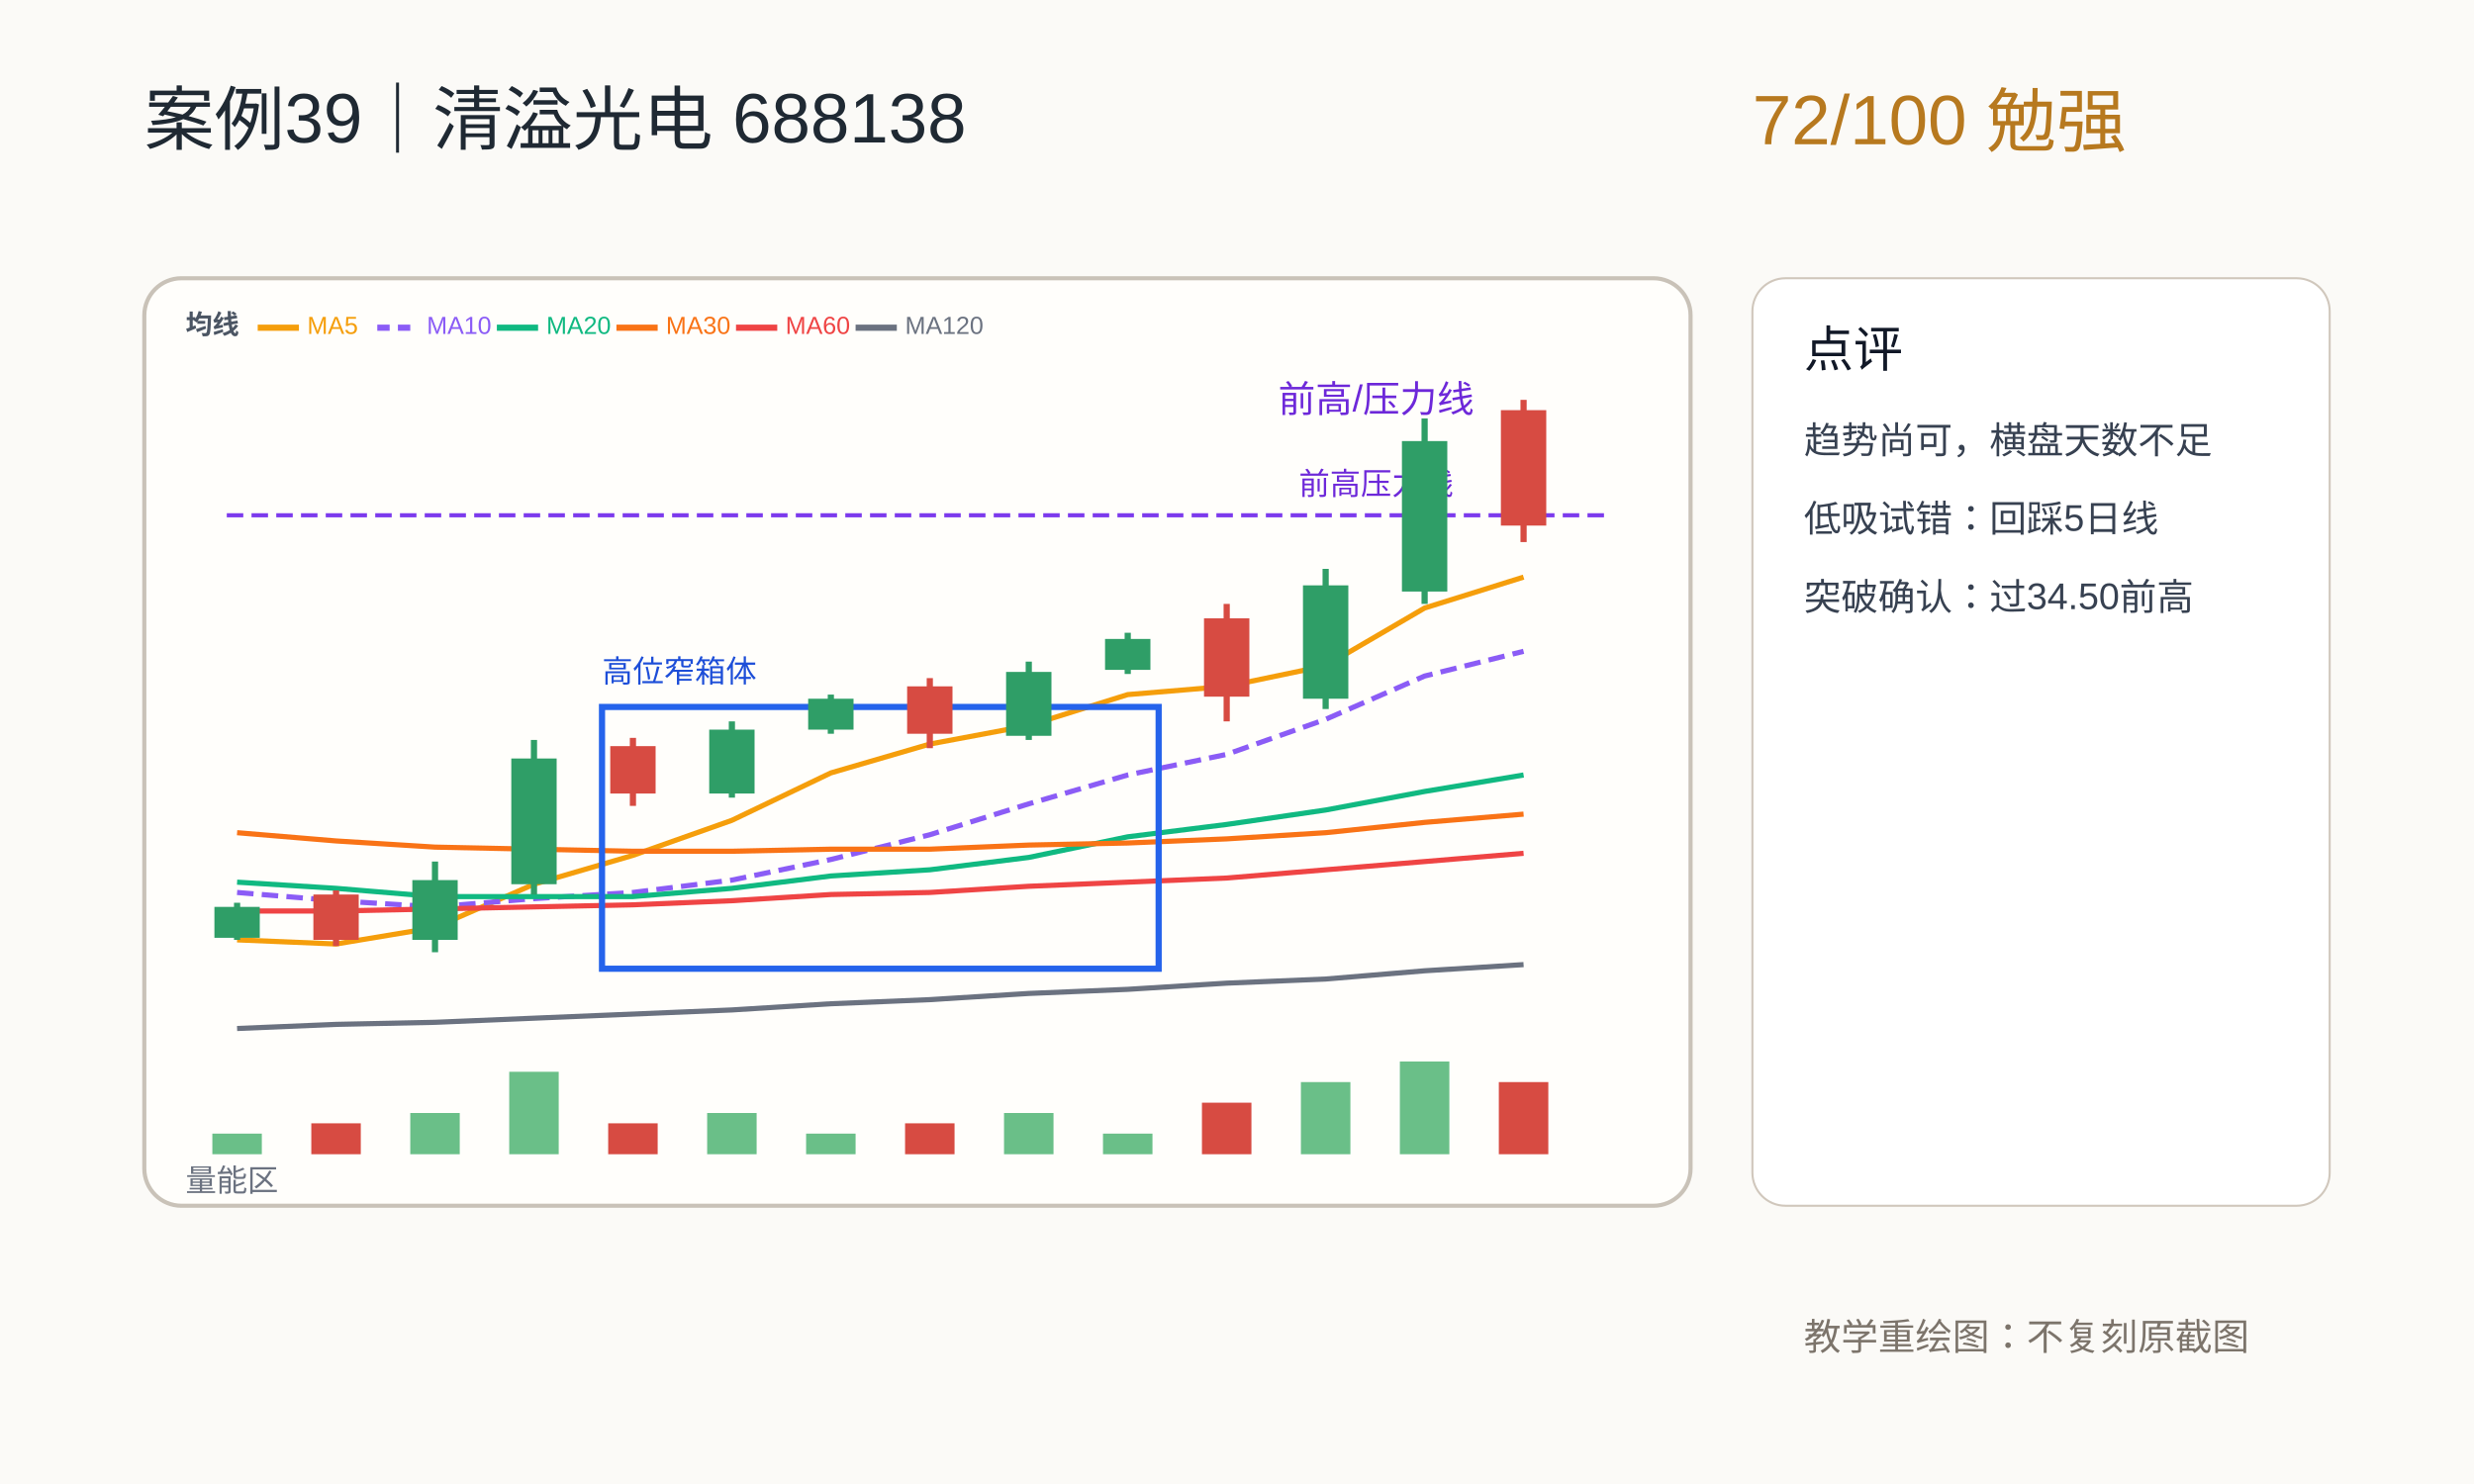
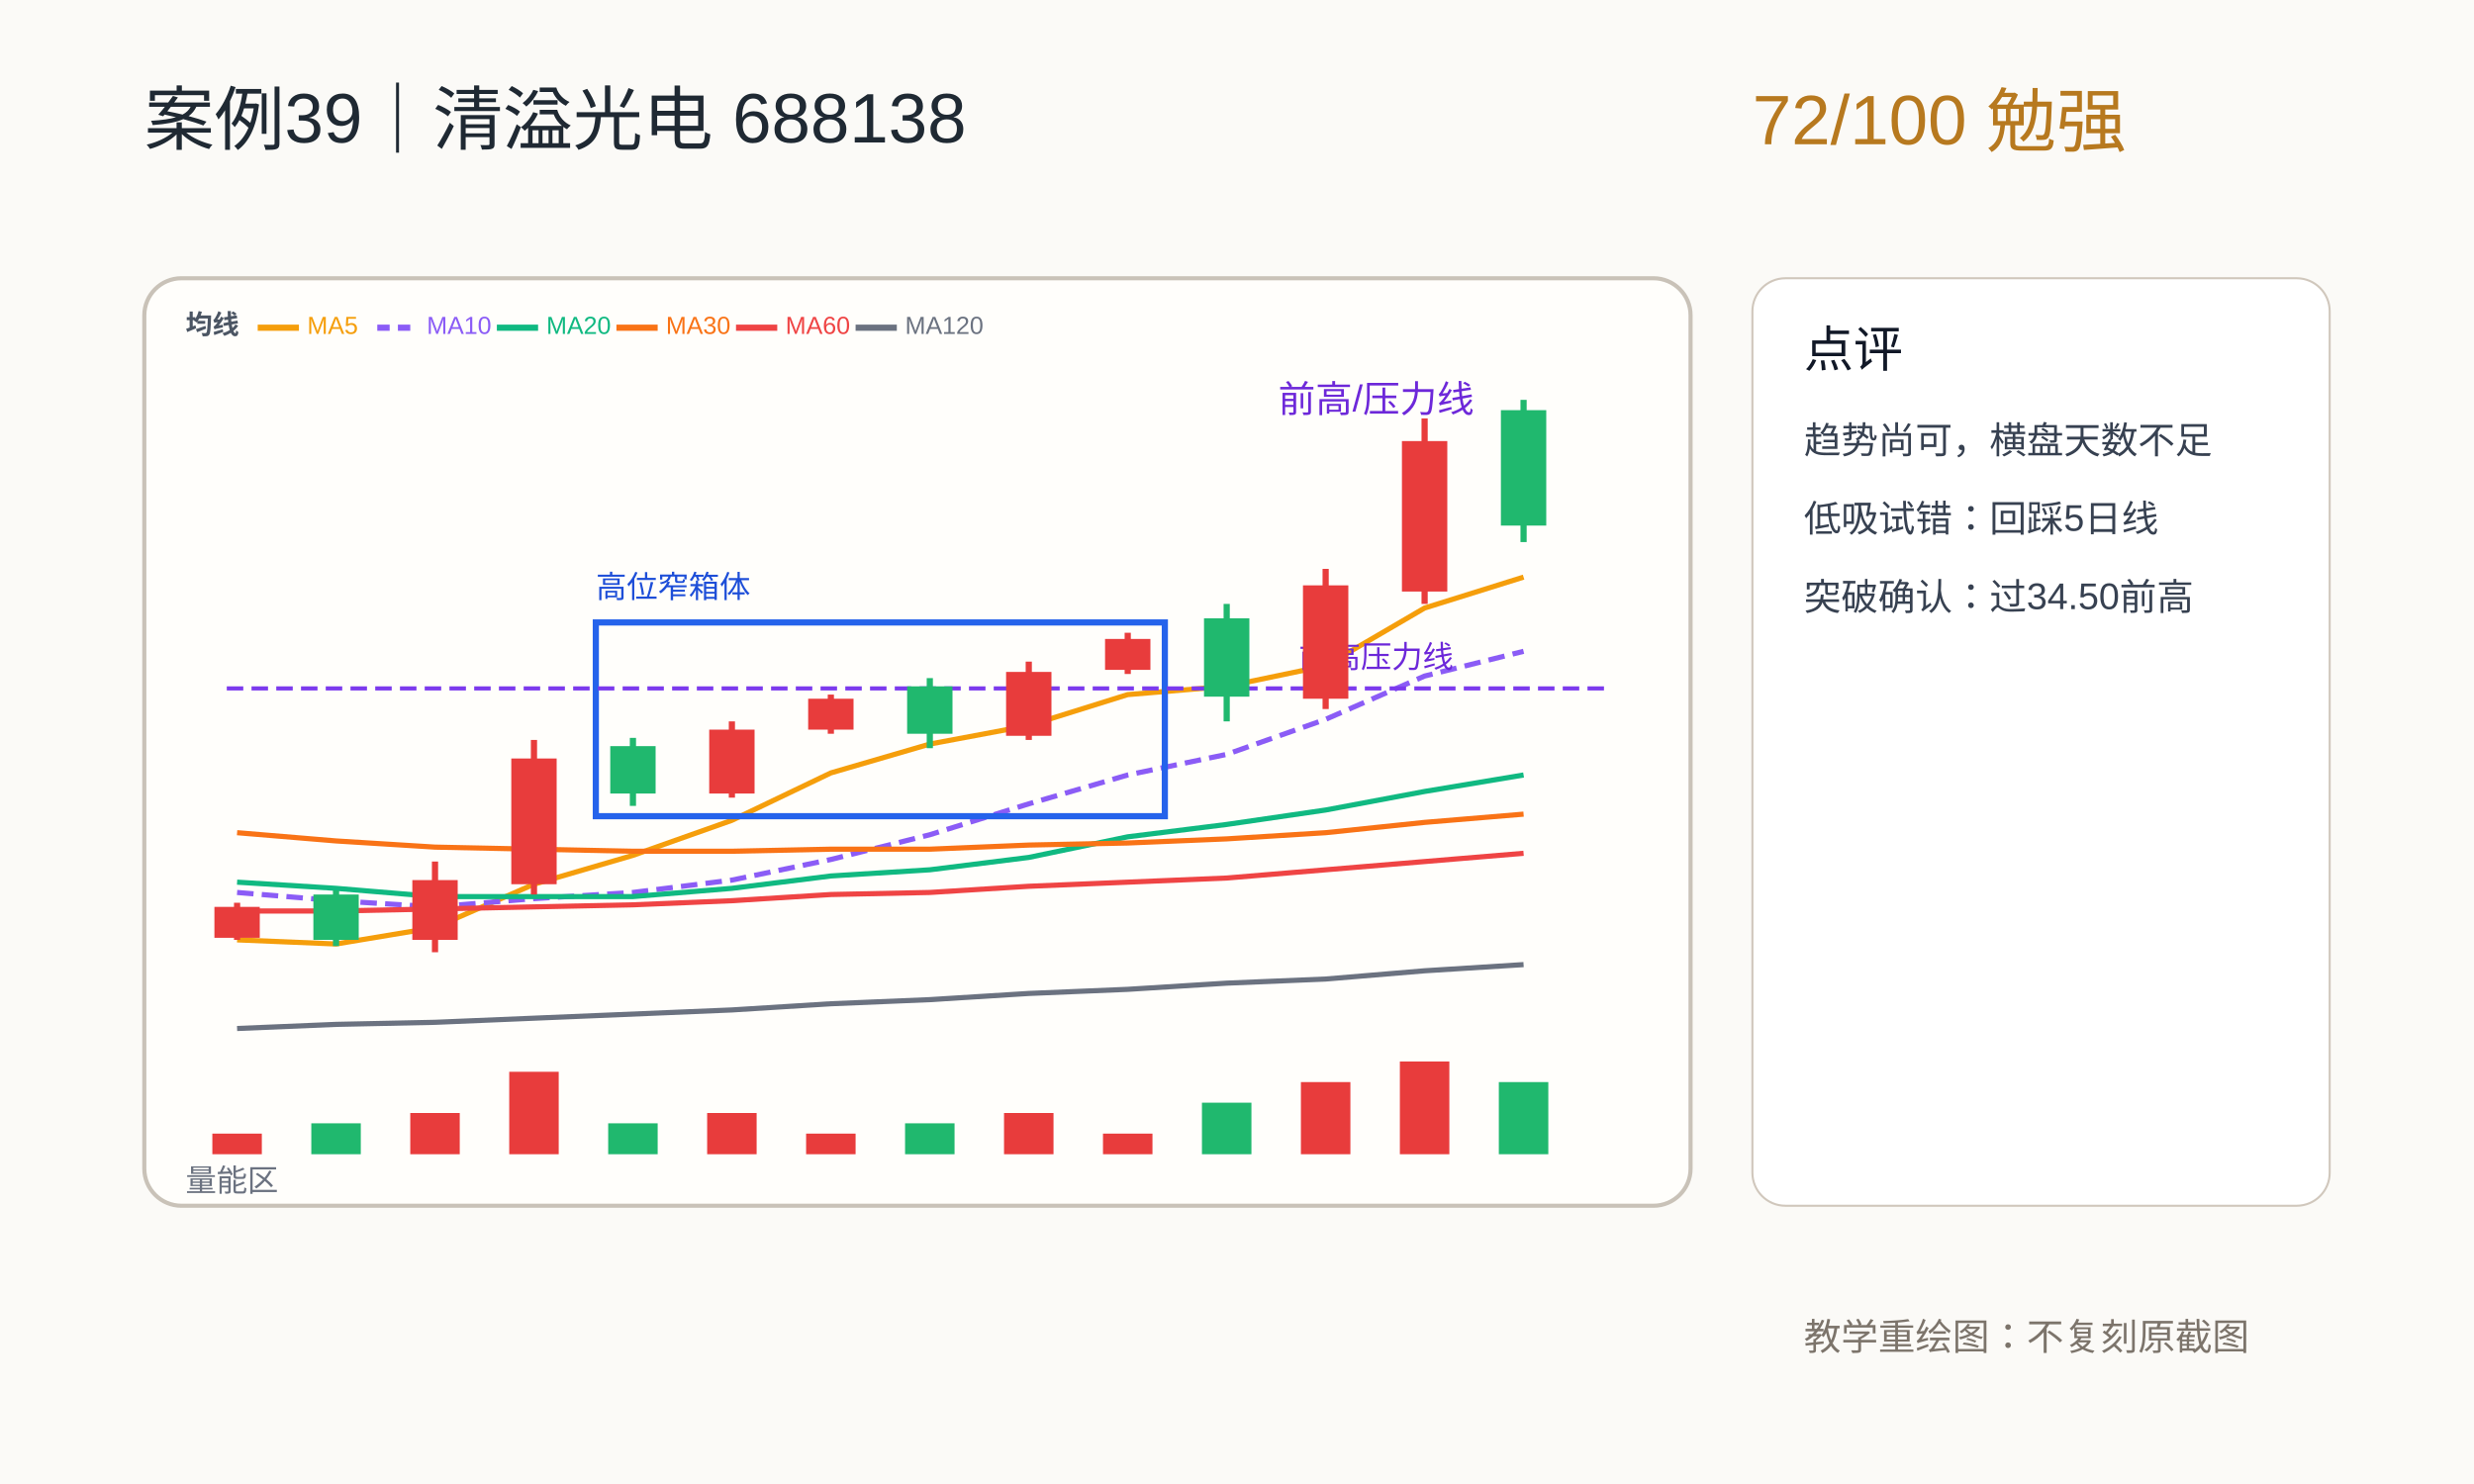
<svg xmlns="http://www.w3.org/2000/svg" width="1200" height="720" viewBox="0 0 1200 720">
  <rect width="1200" height="720" fill="#fbfaf7" />
  <rect x="70" y="135" width="750" height="450" rx="18" fill="#fffefb" stroke="#c9c2b8" stroke-width="2" />
  <text x="70" y="70" font-size="34" font-family="PingFang SC, Arial" fill="#1f2933">案例39｜清溢光电 688138</text>
  <text x="850" y="70" font-size="34" font-family="PingFang SC, Arial" fill="#b7791f">72/100  勉强</text>
  <text x="620" y="200" font-size="18" font-family="PingFang SC, Arial" fill="#6d28d9">前高/压力线</text>
  <text x="90" y="162" font-size="13" font-family="PingFang SC, Arial" fill="#4b5563" font-weight="bold">均线</text>
  <line x1="125" y1="159" x2="145" y2="159" stroke="#f59e0b" stroke-width="3" />
  <text x="149" y="162" font-size="12" font-family="PingFang SC, Arial" fill="#f59e0b">MA5</text>
  <line x1="183" y1="159" x2="203" y2="159" stroke="#8b5cf6" stroke-width="3" stroke-dasharray="6,4" />
  <text x="207" y="162" font-size="12" font-family="PingFang SC, Arial" fill="#8b5cf6">MA10</text>
  <line x1="241" y1="159" x2="261" y2="159" stroke="#10b981" stroke-width="3" />
  <text x="265" y="162" font-size="12" font-family="PingFang SC, Arial" fill="#10b981">MA20</text>
  <line x1="299" y1="159" x2="319" y2="159" stroke="#f97316" stroke-width="3" />
  <text x="323" y="162" font-size="12" font-family="PingFang SC, Arial" fill="#f97316">MA30</text>
  <line x1="357" y1="159" x2="377" y2="159" stroke="#ef4444" stroke-width="3" />
  <text x="381" y="162" font-size="12" font-family="PingFang SC, Arial" fill="#ef4444">MA60</text>
  <line x1="415" y1="159" x2="435" y2="159" stroke="#6b7280" stroke-width="3" />
  <text x="439" y="162" font-size="12" font-family="PingFang SC, Arial" fill="#6b7280">MA120</text>
  <polyline points="115,456 163,458 211,450 259,429 307,415 355,398 403,375 451,361 499,352 547,337 595,333 643,323 691,295 739,280" fill="none" stroke="#f59e0b" stroke-width="2.5" />
  <polyline points="115,433 163,437 211,440 259,436 307,433 355,427 403,417 451,405 499,390 547,376 595,366 643,349 691,328 739,316" fill="none" stroke="#8b5cf6" stroke-width="2.5" stroke-dasharray="8,4" />
  <polyline points="115,428 163,431 211,435 259,435 307,435 355,431 403,425 451,422 499,416 547,406 595,400 643,393 691,384 739,376" fill="none" stroke="#10b981" stroke-width="2.5" />
  <polyline points="115,404 163,408 211,411 259,412 307,413 355,413 403,412 451,412 499,410 547,409 595,407 643,404 691,399 739,395" fill="none" stroke="#f97316" stroke-width="2.5" />
  <polyline points="115,442 163,442 211,441 259,440 307,439 355,437 403,434 451,433 499,430 547,428 595,426 643,422 691,418 739,414" fill="none" stroke="#ef4444" stroke-width="2.5" />
  <polyline points="115,499 163,497 211,496 259,494 307,492 355,490 403,487 451,485 499,482 547,480 595,477 643,475 691,471 739,468" fill="none" stroke="#6b7280" stroke-width="2.5" />
-   <line x1="110" y1="250" x2="780" y2="250" stroke="#7c3aed" stroke-width="2" stroke-dasharray="8,4" />
-   <text x="630" y="240" font-size="15" font-family="PingFang SC, Arial" fill="#6d28d9">前高压力线</text>
-   <rect x="292" y="343" width="270" height="127" fill="none" stroke="#2563eb" stroke-width="3" />
-   <text x="292" y="331" font-size="15" font-family="PingFang SC, Arial" fill="#1d4ed8">高位窄箱体</text>
-   <line x1="115" y1="438" x2="115" y2="456" stroke="#2f9e67" stroke-width="3" />
-   <rect x="104" y="440" width="22" height="15" fill="#2f9e67" />
-   <line x1="163" y1="432" x2="163" y2="459" stroke="#d74b42" stroke-width="3" />
-   <rect x="152" y="434" width="22" height="22" fill="#d74b42" />
-   <line x1="211" y1="418" x2="211" y2="462" stroke="#2f9e67" stroke-width="3" />
-   <rect x="200" y="427" width="22" height="29" fill="#2f9e67" />
-   <line x1="259" y1="359" x2="259" y2="434" stroke="#2f9e67" stroke-width="3" />
-   <rect x="248" y="368" width="22" height="61" fill="#2f9e67" />
-   <line x1="307" y1="358" x2="307" y2="391" stroke="#d74b42" stroke-width="3" />
-   <rect x="296" y="362" width="22" height="23" fill="#d74b42" />
-   <line x1="355" y1="350" x2="355" y2="387" stroke="#2f9e67" stroke-width="3" />
-   <rect x="344" y="354" width="22" height="31" fill="#2f9e67" />
-   <line x1="403" y1="337" x2="403" y2="356" stroke="#2f9e67" stroke-width="3" />
-   <rect x="392" y="339" width="22" height="15" fill="#2f9e67" />
-   <line x1="451" y1="329" x2="451" y2="363" stroke="#d74b42" stroke-width="3" />
-   <rect x="440" y="333" width="22" height="23" fill="#d74b42" />
-   <line x1="499" y1="321" x2="499" y2="359" stroke="#2f9e67" stroke-width="3" />
-   <rect x="488" y="326" width="22" height="31" fill="#2f9e67" />
-   <line x1="547" y1="307" x2="547" y2="327" stroke="#2f9e67" stroke-width="3" />
-   <rect x="536" y="310" width="22" height="15" fill="#2f9e67" />
-   <line x1="595" y1="293" x2="595" y2="350" stroke="#d74b42" stroke-width="3" />
-   <rect x="584" y="300" width="22" height="38" fill="#d74b42" />
-   <line x1="643" y1="276" x2="643" y2="344" stroke="#2f9e67" stroke-width="3" />
-   <rect x="632" y="284" width="22" height="55" fill="#2f9e67" />
-   <line x1="691" y1="203" x2="691" y2="293" stroke="#2f9e67" stroke-width="3" />
-   <rect x="680" y="214" width="22" height="73" fill="#2f9e67" />
-   <line x1="739" y1="194" x2="739" y2="263" stroke="#d74b42" stroke-width="3" />
-   <rect x="728" y="199" width="22" height="56" fill="#d74b42" />
-   <rect x="103" y="550" width="24" height="10" fill="#6abf88" />
-   <rect x="151" y="545" width="24" height="15" fill="#d74b42" />
-   <rect x="199" y="540" width="24" height="20" fill="#6abf88" />
-   <rect x="247" y="520" width="24" height="40" fill="#6abf88" />
-   <rect x="295" y="545" width="24" height="15" fill="#d74b42" />
-   <rect x="343" y="540" width="24" height="20" fill="#6abf88" />
-   <rect x="391" y="550" width="24" height="10" fill="#6abf88" />
-   <rect x="439" y="545" width="24" height="15" fill="#d74b42" />
-   <rect x="487" y="540" width="24" height="20" fill="#6abf88" />
-   <rect x="535" y="550" width="24" height="10" fill="#6abf88" />
-   <rect x="583" y="535" width="24" height="25" fill="#d74b42" />
-   <rect x="631" y="525" width="24" height="35" fill="#6abf88" />
-   <rect x="679" y="515" width="24" height="45" fill="#6abf88" />
-   <rect x="727" y="525" width="24" height="35" fill="#d74b42" />
+   <rect x="289" y="302" width="276" height="94" fill="none" stroke="#2563eb" stroke-width="3" />
+   <text x="289" y="290" font-size="15" font-family="PingFang SC, Arial" fill="#1d4ed8">高位窄箱体</text>
+   <line x1="110" y1="334" x2="780" y2="334" stroke="#7c3aed" stroke-width="2" stroke-dasharray="8,4" />
+   <text x="630" y="324" font-size="15" font-family="PingFang SC, Arial" fill="#6d28d9">前高压力线</text>
+   <line x1="115" y1="438" x2="115" y2="456" stroke="#e83c3c" stroke-width="3" />
+   <rect x="104" y="440" width="22" height="15" fill="#e83c3c" />
+   <line x1="163" y1="432" x2="163" y2="459" stroke="#20b86e" stroke-width="3" />
+   <rect x="152" y="434" width="22" height="22" fill="#20b86e" />
+   <line x1="211" y1="418" x2="211" y2="462" stroke="#e83c3c" stroke-width="3" />
+   <rect x="200" y="427" width="22" height="29" fill="#e83c3c" />
+   <line x1="259" y1="359" x2="259" y2="434" stroke="#e83c3c" stroke-width="3" />
+   <rect x="248" y="368" width="22" height="61" fill="#e83c3c" />
+   <line x1="307" y1="358" x2="307" y2="391" stroke="#20b86e" stroke-width="3" />
+   <rect x="296" y="362" width="22" height="23" fill="#20b86e" />
+   <line x1="355" y1="350" x2="355" y2="387" stroke="#e83c3c" stroke-width="3" />
+   <rect x="344" y="354" width="22" height="31" fill="#e83c3c" />
+   <line x1="403" y1="337" x2="403" y2="356" stroke="#e83c3c" stroke-width="3" />
+   <rect x="392" y="339" width="22" height="15" fill="#e83c3c" />
+   <line x1="451" y1="329" x2="451" y2="363" stroke="#20b86e" stroke-width="3" />
+   <rect x="440" y="333" width="22" height="23" fill="#20b86e" />
+   <line x1="499" y1="321" x2="499" y2="359" stroke="#e83c3c" stroke-width="3" />
+   <rect x="488" y="326" width="22" height="31" fill="#e83c3c" />
+   <line x1="547" y1="307" x2="547" y2="327" stroke="#e83c3c" stroke-width="3" />
+   <rect x="536" y="310" width="22" height="15" fill="#e83c3c" />
+   <line x1="595" y1="293" x2="595" y2="350" stroke="#20b86e" stroke-width="3" />
+   <rect x="584" y="300" width="22" height="38" fill="#20b86e" />
+   <line x1="643" y1="276" x2="643" y2="344" stroke="#e83c3c" stroke-width="3" />
+   <rect x="632" y="284" width="22" height="55" fill="#e83c3c" />
+   <line x1="691" y1="203" x2="691" y2="293" stroke="#e83c3c" stroke-width="3" />
+   <rect x="680" y="214" width="22" height="73" fill="#e83c3c" />
+   <line x1="739" y1="194" x2="739" y2="263" stroke="#20b86e" stroke-width="3" />
+   <rect x="728" y="199" width="22" height="56" fill="#20b86e" />
+   <rect x="103" y="550" width="24" height="10" fill="#e83c3c" />
+   <rect x="151" y="545" width="24" height="15" fill="#20b86e" />
+   <rect x="199" y="540" width="24" height="20" fill="#e83c3c" />
+   <rect x="247" y="520" width="24" height="40" fill="#e83c3c" />
+   <rect x="295" y="545" width="24" height="15" fill="#20b86e" />
+   <rect x="343" y="540" width="24" height="20" fill="#e83c3c" />
+   <rect x="391" y="550" width="24" height="10" fill="#e83c3c" />
+   <rect x="439" y="545" width="24" height="15" fill="#20b86e" />
+   <rect x="487" y="540" width="24" height="20" fill="#e83c3c" />
+   <rect x="535" y="550" width="24" height="10" fill="#e83c3c" />
+   <rect x="583" y="535" width="24" height="25" fill="#20b86e" />
+   <rect x="631" y="525" width="24" height="35" fill="#e83c3c" />
+   <rect x="679" y="515" width="24" height="45" fill="#e83c3c" />
+   <rect x="727" y="525" width="24" height="35" fill="#20b86e" />
  <text x="90" y="578" font-size="15" font-family="PingFang SC, Arial" fill="#6b7280">量能区</text>
  <rect x="850" y="135" width="280" height="450" rx="16" fill="#ffffff" stroke="#d0c7bc" />
  <text x="875" y="178" font-size="24" font-family="PingFang SC, Arial" fill="#111827">点评</text>
  <text x="875" y="220" font-size="18" font-family="PingFang SC, Arial" fill="#374151">趋势尚可，横盘天数不足</text>
  <text x="875" y="258" font-size="18" font-family="PingFang SC, Arial" fill="#374151">低吸试错：回踩5日线</text>
  <text x="875" y="296" font-size="18" font-family="PingFang SC, Arial" fill="#374151">突破确认：过34.50前高</text>
  <text x="875" y="655" font-size="18" font-family="PingFang SC, Arial" fill="#7c746b">教学重绘图：不复刻原截图</text>
</svg>
